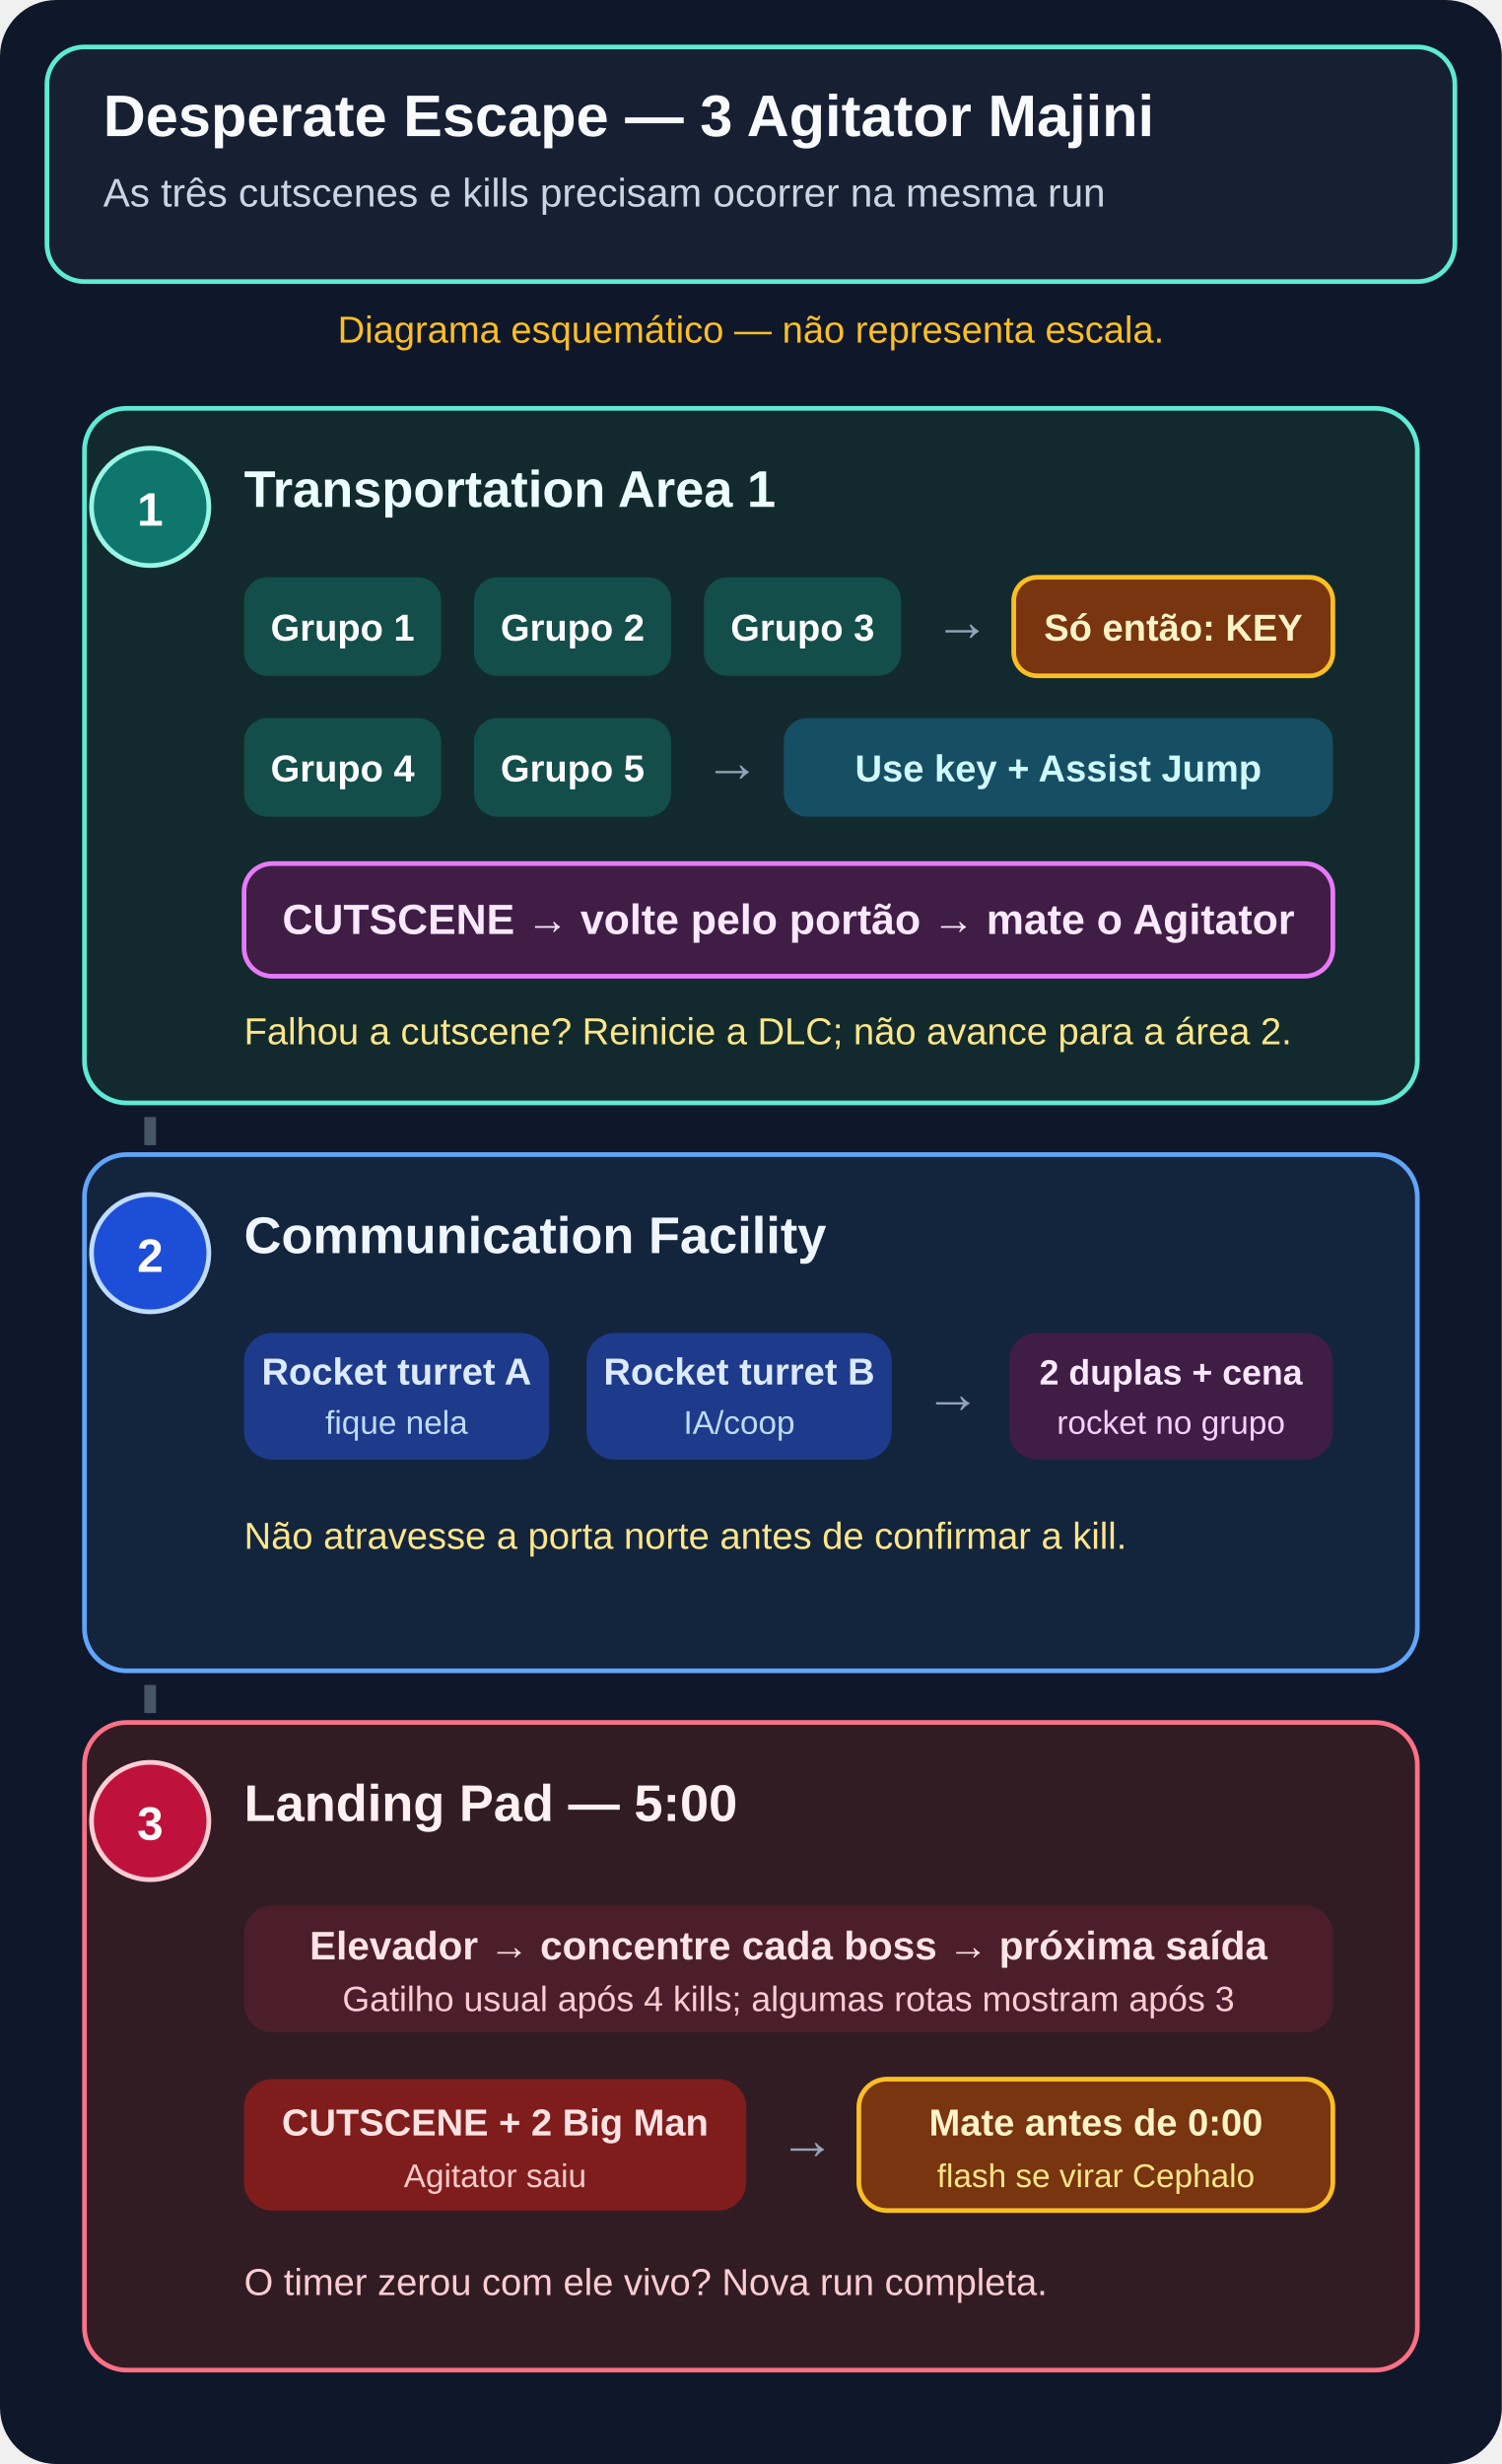
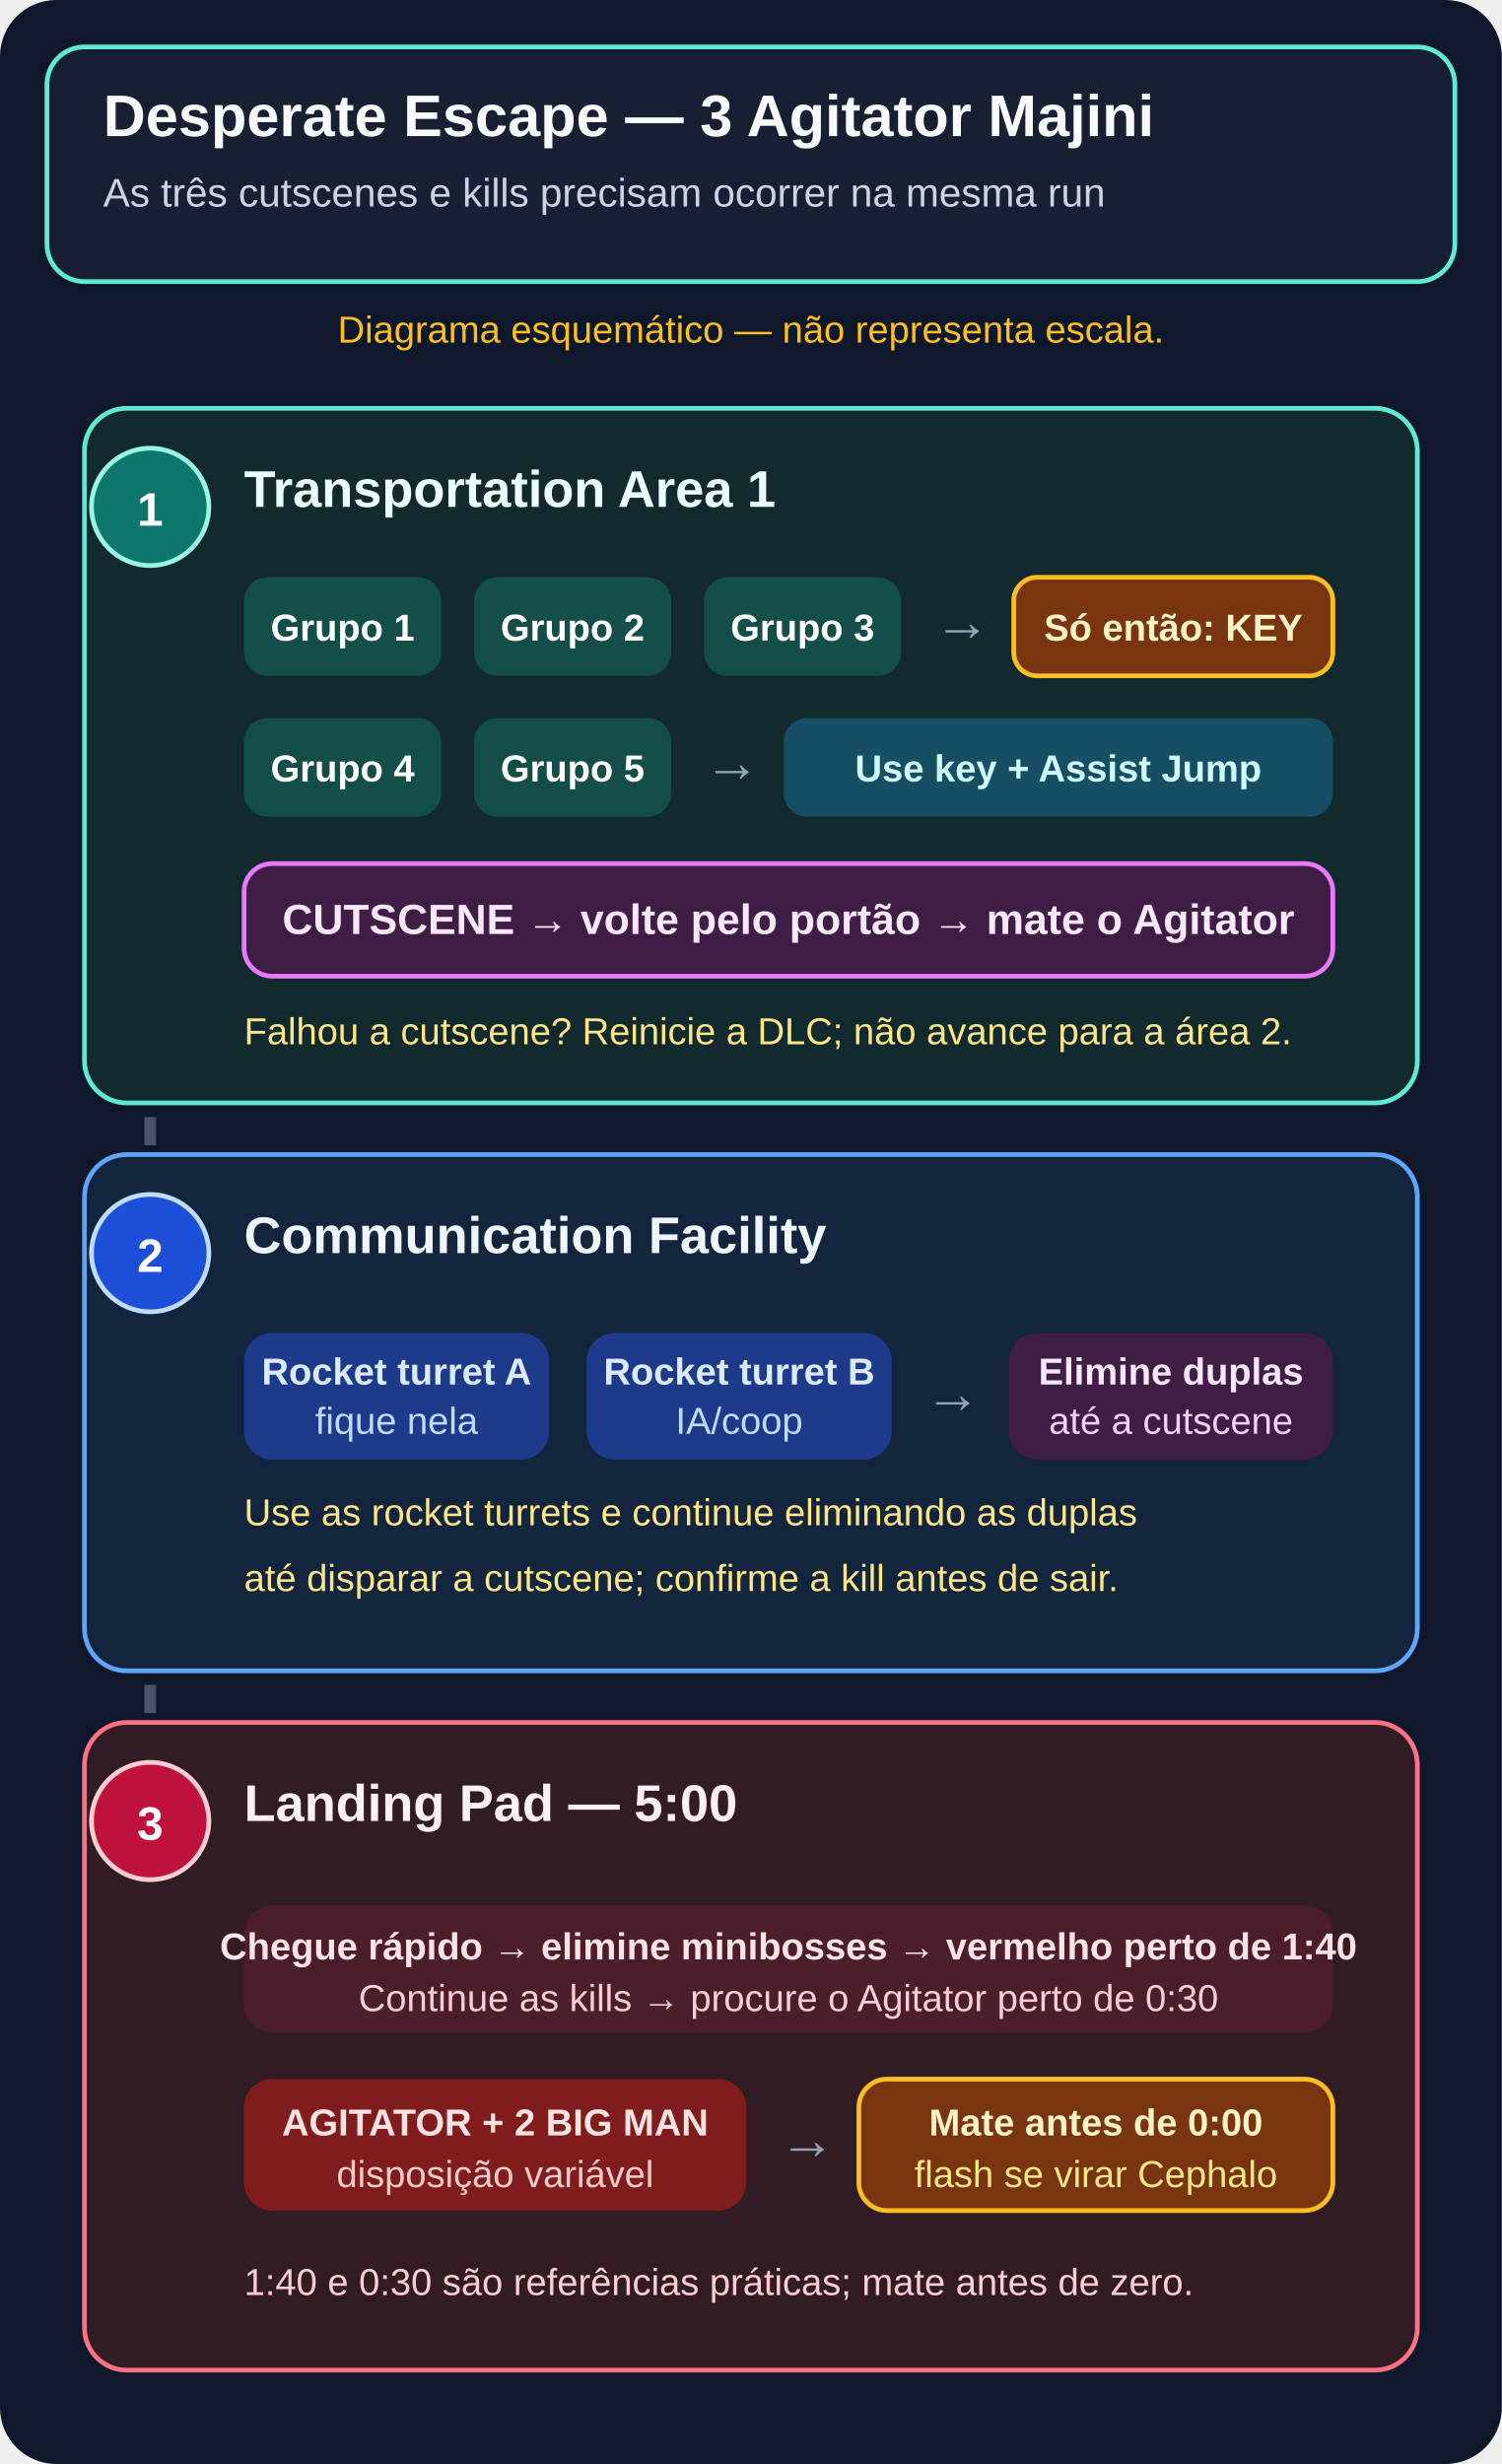
<svg xmlns="http://www.w3.org/2000/svg" viewBox="0 0 640 1050" width="640" height="1050" role="img" aria-labelledby="title desc">
  <rect width="640" height="1050" rx="24" fill="#0f172a" />
  <rect x="20" y="20" width="600" height="100" rx="16" fill="#172033" stroke="#5eead4" stroke-width="2" />
  <text x="44" y="58" fill="#f8fafc" font-family="Arial, sans-serif" font-size="25" font-weight="700">Desperate Escape — 3 Agitator Majini</text>
  <text x="44" y="88" fill="#cbd5e1" font-family="Arial, sans-serif" font-size="17">As três cutscenes e kills precisam ocorrer na mesma run</text>
  <text x="320" y="146" fill="#fbbf24" font-family="Arial, sans-serif" font-size="16" text-anchor="middle">Diagrama esquemático — não representa escala.</text>
  <path d="M64 190 V982" fill="none" stroke="#475569" stroke-width="5" stroke-dasharray="12 10" />
  <rect x="36" y="174" width="568" height="296" rx="18" fill="#122a2d" stroke="#5eead4" stroke-width="2" />
  <circle cx="64" cy="216" r="25" fill="#0f766e" stroke="#99f6e4" stroke-width="2" />
  <text x="64" y="224" fill="#fff" font-family="Arial, sans-serif" font-size="20" font-weight="700" text-anchor="middle">1</text>
  <text x="104" y="216" fill="#ecfeff" font-family="Arial, sans-serif" font-size="22" font-weight="700">Transportation Area 1</text>
  <g font-family="Arial, sans-serif">
    <rect x="104" y="246" width="84" height="42" rx="10" fill="#134e4a" />
    <text x="146" y="273" fill="#fff" font-size="16" font-weight="700" text-anchor="middle">Grupo 1</text>
    <rect x="202" y="246" width="84" height="42" rx="10" fill="#134e4a" />
    <text x="244" y="273" fill="#fff" font-size="16" font-weight="700" text-anchor="middle">Grupo 2</text>
    <rect x="300" y="246" width="84" height="42" rx="10" fill="#134e4a" />
    <text x="342" y="273" fill="#fff" font-size="16" font-weight="700" text-anchor="middle">Grupo 3</text>
    <text x="398" y="273" fill="#94a3b8" font-size="24">→</text>
    <rect x="432" y="246" width="136" height="42" rx="10" fill="#78350f" stroke="#fbbf24" stroke-width="2" />
    <text x="500" y="273" fill="#fef3c7" font-size="16" font-weight="700" text-anchor="middle">Só então: KEY</text>
    <rect x="104" y="306" width="84" height="42" rx="10" fill="#134e4a" />
    <text x="146" y="333" fill="#fff" font-size="16" font-weight="700" text-anchor="middle">Grupo 4</text>
    <rect x="202" y="306" width="84" height="42" rx="10" fill="#134e4a" />
    <text x="244" y="333" fill="#fff" font-size="16" font-weight="700" text-anchor="middle">Grupo 5</text>
    <text x="300" y="333" fill="#94a3b8" font-size="24">→</text>
    <rect x="334" y="306" width="234" height="42" rx="10" fill="#164e63" />
    <text x="451" y="333" fill="#cffafe" font-size="16" font-weight="700" text-anchor="middle">Use key + Assist Jump</text>
    <rect x="104" y="368" width="464" height="48" rx="12" fill="#3f1d45" stroke="#e879f9" stroke-width="2" />
    <text x="336" y="398" fill="#fae8ff" font-size="18" font-weight="700" text-anchor="middle">CUTSCENE → volte pelo portão → mate o Agitator</text>
    <text x="104" y="445" fill="#fde68a" font-size="16">Falhou a cutscene? Reinicie a DLC; não avance para a área 2.</text>
  </g>
  <rect x="36" y="492" width="568" height="220" rx="18" fill="#13243d" stroke="#60a5fa" stroke-width="2" />
  <circle cx="64" cy="534" r="25" fill="#1d4ed8" stroke="#bfdbfe" stroke-width="2" />
  <text x="64" y="542" fill="#fff" font-family="Arial, sans-serif" font-size="20" font-weight="700" text-anchor="middle">2</text>
  <text x="104" y="534" fill="#eff6ff" font-family="Arial, sans-serif" font-size="22" font-weight="700">Communication Facility</text>
  <g font-family="Arial, sans-serif">
    <rect x="104" y="568" width="130" height="54" rx="12" fill="#1e3a8a" />
    <text x="169" y="590" fill="#dbeafe" font-size="16" font-weight="700" text-anchor="middle">Rocket turret A</text>
-     <text x="169" y="611" fill="#bfdbfe" font-size="14" text-anchor="middle">fique nela</text>
+     <text x="169" y="611" fill="#bfdbfe" font-size="16" text-anchor="middle">fique nela</text>
    <rect x="250" y="568" width="130" height="54" rx="12" fill="#1e3a8a" />
    <text x="315" y="590" fill="#dbeafe" font-size="16" font-weight="700" text-anchor="middle">Rocket turret B</text>
-     <text x="315" y="611" fill="#bfdbfe" font-size="14" text-anchor="middle">IA/coop</text>
+     <text x="315" y="611" fill="#bfdbfe" font-size="16" text-anchor="middle">IA/coop</text>
    <text x="394" y="602" fill="#94a3b8" font-size="24">→</text>
    <rect x="430" y="568" width="138" height="54" rx="12" fill="#3f1d45" />
-     <text x="499" y="590" fill="#fae8ff" font-size="15" font-weight="700" text-anchor="middle">2 duplas + cena</text>
-     <text x="499" y="611" fill="#f5d0fe" font-size="14" text-anchor="middle">rocket no grupo</text>
-     <text x="104" y="660" fill="#fde68a" font-size="16">Não atravesse a porta norte antes de confirmar a kill.</text>
+     <text x="499" y="590" fill="#fae8ff" font-size="16" font-weight="700" text-anchor="middle">Elimine duplas</text>
+     <text x="499" y="611" fill="#f5d0fe" font-size="16" text-anchor="middle">até a cutscene</text>
+     <text x="104" y="650" fill="#fde68a" font-size="16">Use as rocket turrets e continue eliminando as duplas</text>
+     <text x="104" y="678" fill="#fde68a" font-size="16">até disparar a cutscene; confirme a kill antes de sair.</text>
  </g>
  <rect x="36" y="734" width="568" height="276" rx="18" fill="#321c24" stroke="#fb7185" stroke-width="2" />
  <circle cx="64" cy="776" r="25" fill="#be123c" stroke="#fecdd3" stroke-width="2" />
  <text x="64" y="784" fill="#fff" font-family="Arial, sans-serif" font-size="20" font-weight="700" text-anchor="middle">3</text>
  <text x="104" y="776" fill="#fff1f2" font-family="Arial, sans-serif" font-size="22" font-weight="700">Landing Pad — 5:00</text>
  <g font-family="Arial, sans-serif">
    <rect x="104" y="812" width="464" height="54" rx="12" fill="#4c1d2b" />
-     <text x="336" y="835" fill="#ffe4e6" font-size="17" font-weight="700" text-anchor="middle">Elevador → concentre cada boss → próxima saída</text>
-     <text x="336" y="857" fill="#fecdd3" font-size="15" text-anchor="middle">Gatilho usual após 4 kills; algumas rotas mostram após 3</text>
+     <text x="336" y="835" fill="#ffe4e6" font-size="16" font-weight="700" text-anchor="middle">Chegue rápido → elimine minibosses → vermelho perto de 1:40</text>
+     <text x="336" y="857" fill="#fecdd3" font-size="16" text-anchor="middle">Continue as kills → procure o Agitator perto de 0:30</text>
    <rect x="104" y="886" width="214" height="56" rx="12" fill="#7f1d1d" />
-     <text x="211" y="910" fill="#fee2e2" font-size="16" font-weight="700" text-anchor="middle">CUTSCENE + 2 Big Man</text>
-     <text x="211" y="932" fill="#fecaca" font-size="14" text-anchor="middle">Agitator saiu</text>
+     <text x="211" y="910" fill="#fee2e2" font-size="16" font-weight="700" text-anchor="middle">AGITATOR + 2 BIG MAN</text>
+     <text x="211" y="932" fill="#fecaca" font-size="16" text-anchor="middle">disposição variável</text>
    <text x="332" y="920" fill="#94a3b8" font-size="24">→</text>
    <rect x="366" y="886" width="202" height="56" rx="12" fill="#78350f" stroke="#fbbf24" stroke-width="2" />
    <text x="467" y="910" fill="#fef3c7" font-size="16" font-weight="700" text-anchor="middle">Mate antes de 0:00</text>
-     <text x="467" y="932" fill="#fde68a" font-size="14" text-anchor="middle">flash se virar Cephalo</text>
-     <text x="104" y="978" fill="#fecdd3" font-size="16">O timer zerou com ele vivo? Nova run completa.</text>
+     <text x="467" y="932" fill="#fde68a" font-size="16" text-anchor="middle">flash se virar Cephalo</text>
+     <text x="104" y="978" fill="#fecdd3" font-size="16">1:40 e 0:30 são referências práticas; mate antes de zero.</text>
  </g>
</svg>
